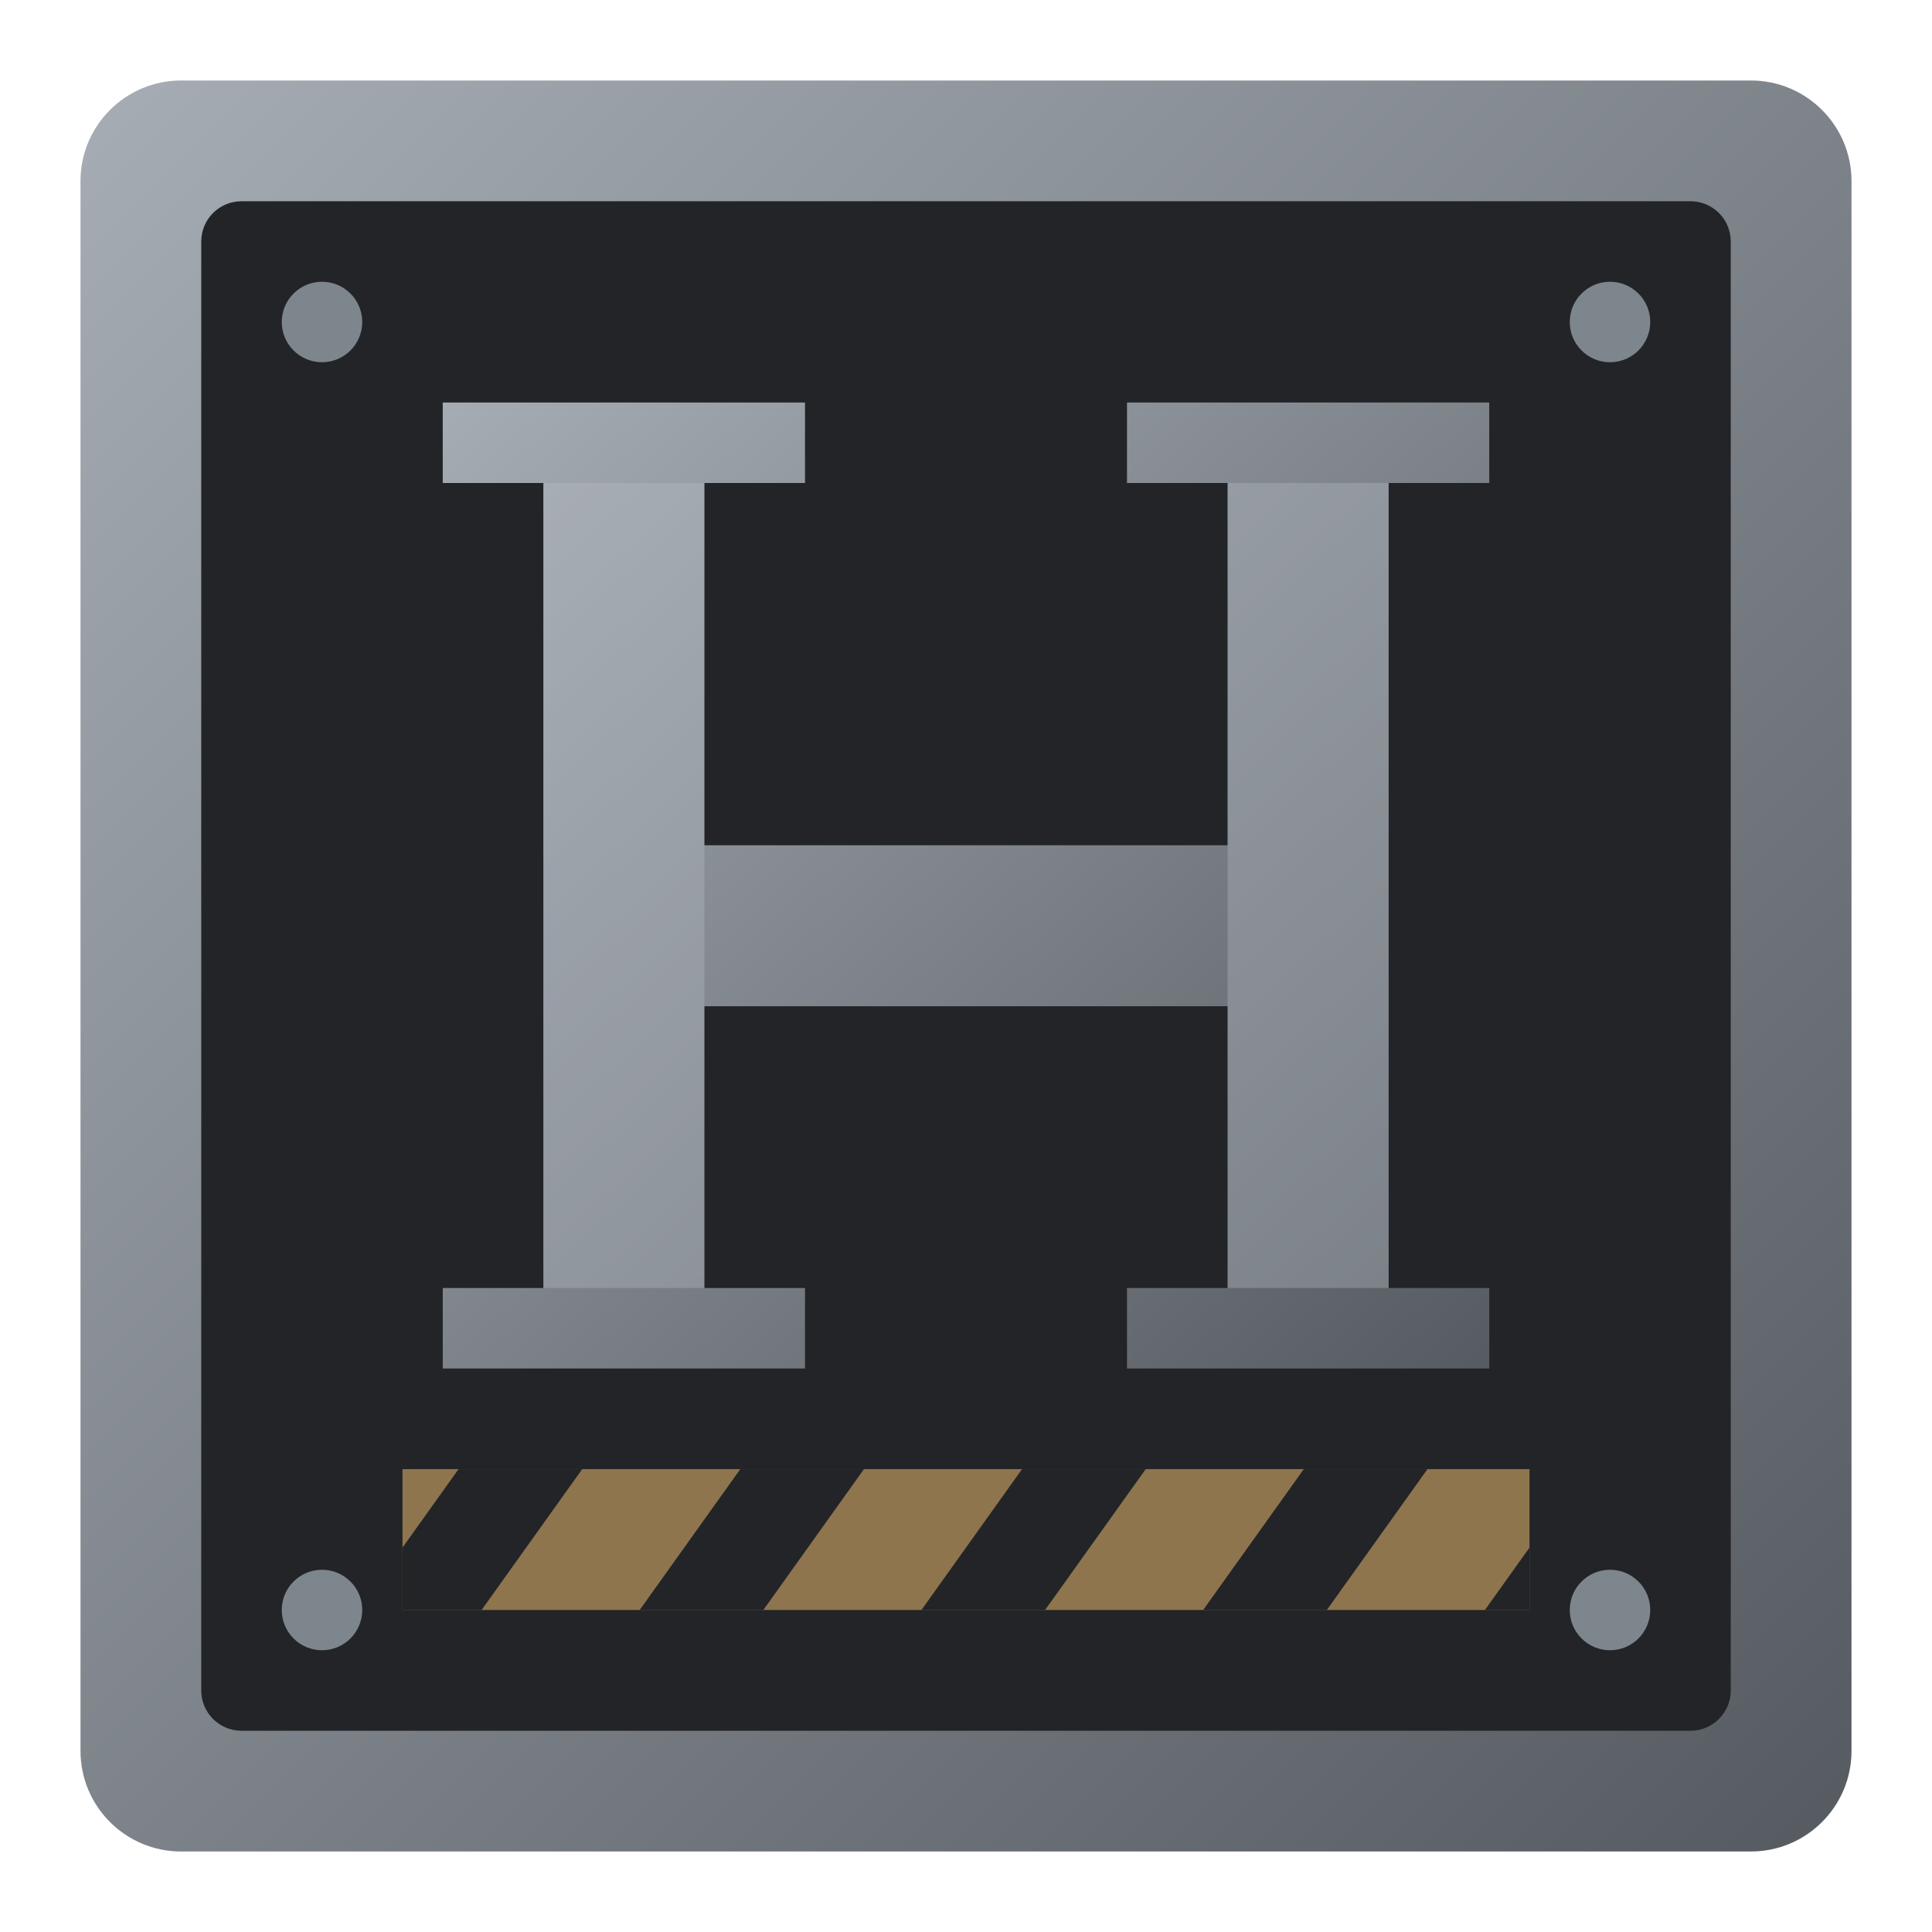
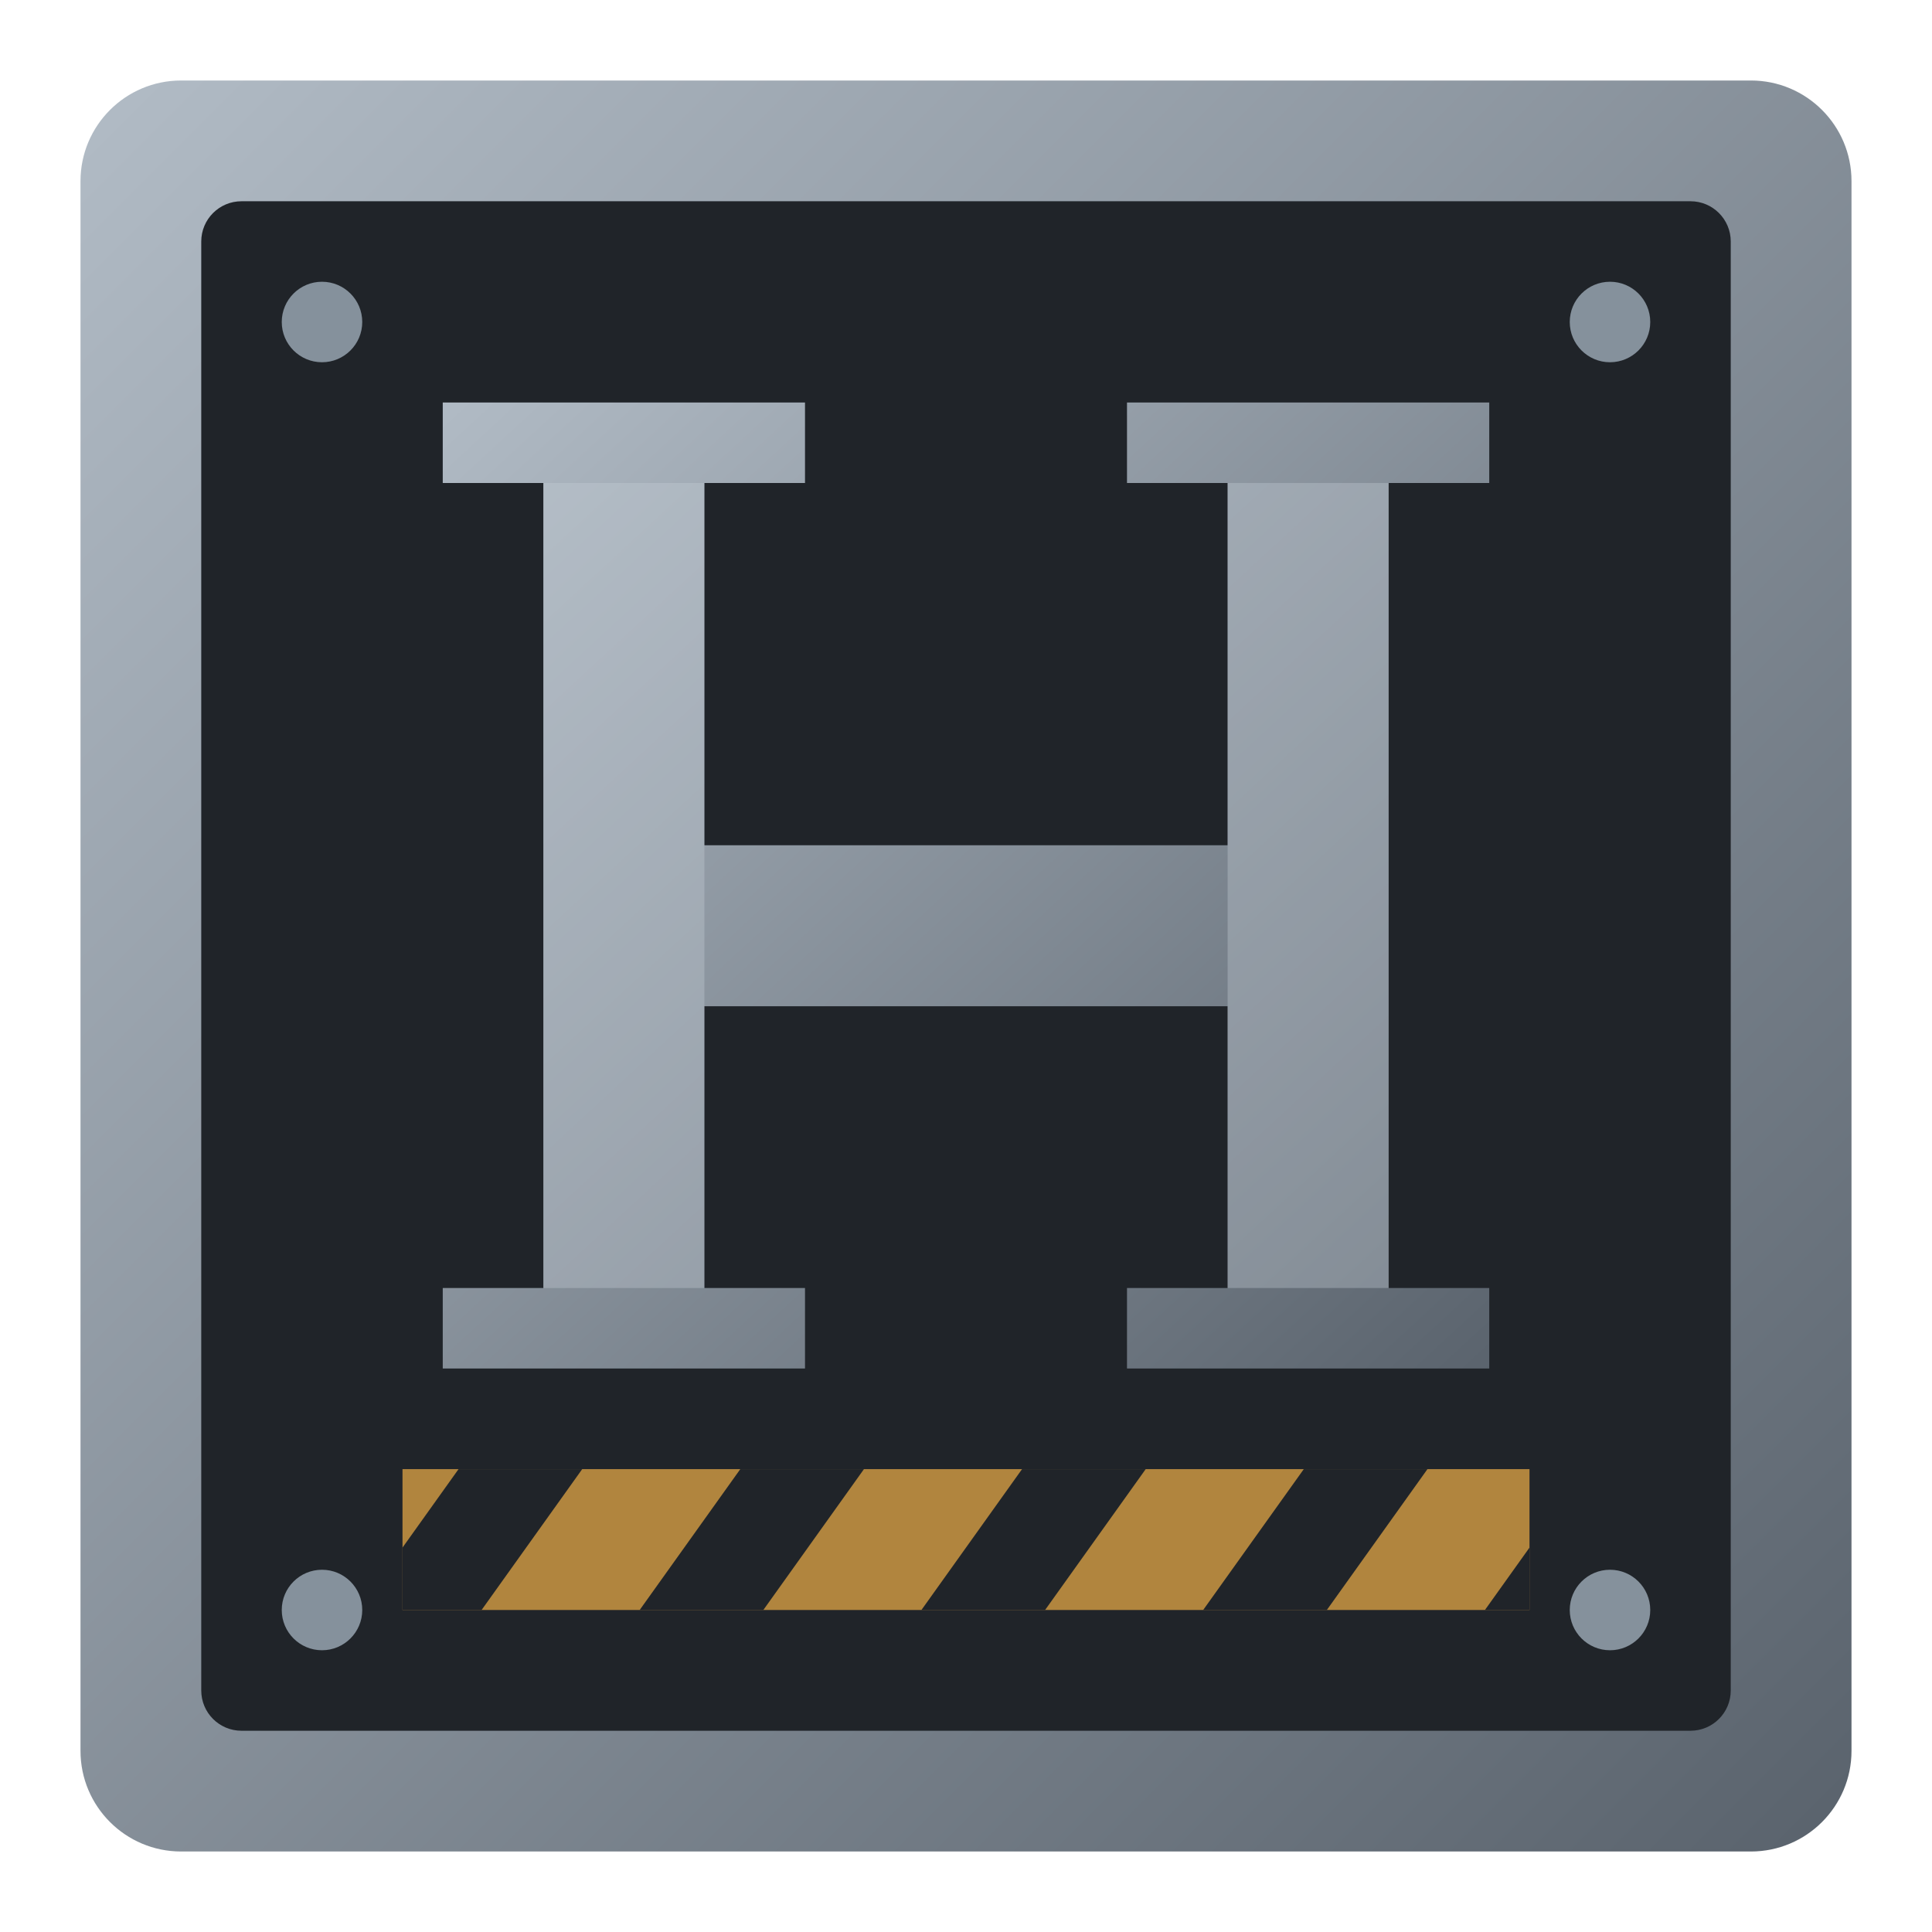
<svg xmlns="http://www.w3.org/2000/svg" viewBox="0 0 96 96">
  <defs>
    <linearGradient id="ha-a" x1="0" y1="0" x2="1" y2="1">
-       <stop offset="0" stop-color="#a5acb3" />
-       <stop offset="1" stop-color="#565b61" />
+       <stop offset="0" stop-color="#b1bbc5" />
+       <stop offset="1" stop-color="#5a636d" />
    </linearGradient>
  </defs>
  <rect x="4" y="4" width="88" height="88" rx="5" fill="url(#ha-a)" />
-   <rect x="10" y="10" width="76" height="76" rx="2" fill="#222427" />
-   <g fill="#7d858d">
+   <rect x="10" y="10" width="76" height="76" rx="2" fill="#202429" />
+   <g fill="#85919c">
    <circle cx="16" cy="16" r="2" />
    <circle cx="80" cy="16" r="2" />
    <circle cx="16" cy="80" r="2" />
    <circle cx="80" cy="80" r="2" />
  </g>
  <path d="M22 20h18v4h-5v18h26V24h-5v-4h18v4h-5v40h5v4H56v-4h5V50H35v14h5v4H22v-4h5V24h-5z" fill="url(#ha-a)" />
-   <path d="M27 24h8v40h-8z M61 24h8v40h-8z" fill="#b7bec6" opacity=".35" />
+   <path d="M27 24h8v40h-8z M61 24h8v40h-8z" fill="#c6cfd8" opacity=".35" />
  <clipPath id="ha-c">
    <rect x="20" y="73" width="56" height="7" />
  </clipPath>
-   <rect x="20" y="73" width="56" height="7" fill="#8e754e" />
-   <g clip-path="url(#ha-c)" stroke="#222427" stroke-width="5">
+   <rect x="20" y="73" width="56" height="7" fill="#b1853e" />
+   <g clip-path="url(#ha-c)" stroke="#202429" stroke-width="5">
    <path d="M18 84l10-14M32 84l10-14M46 84l10-14M60 84l10-14M74 84l10-14" />
  </g>
</svg>
